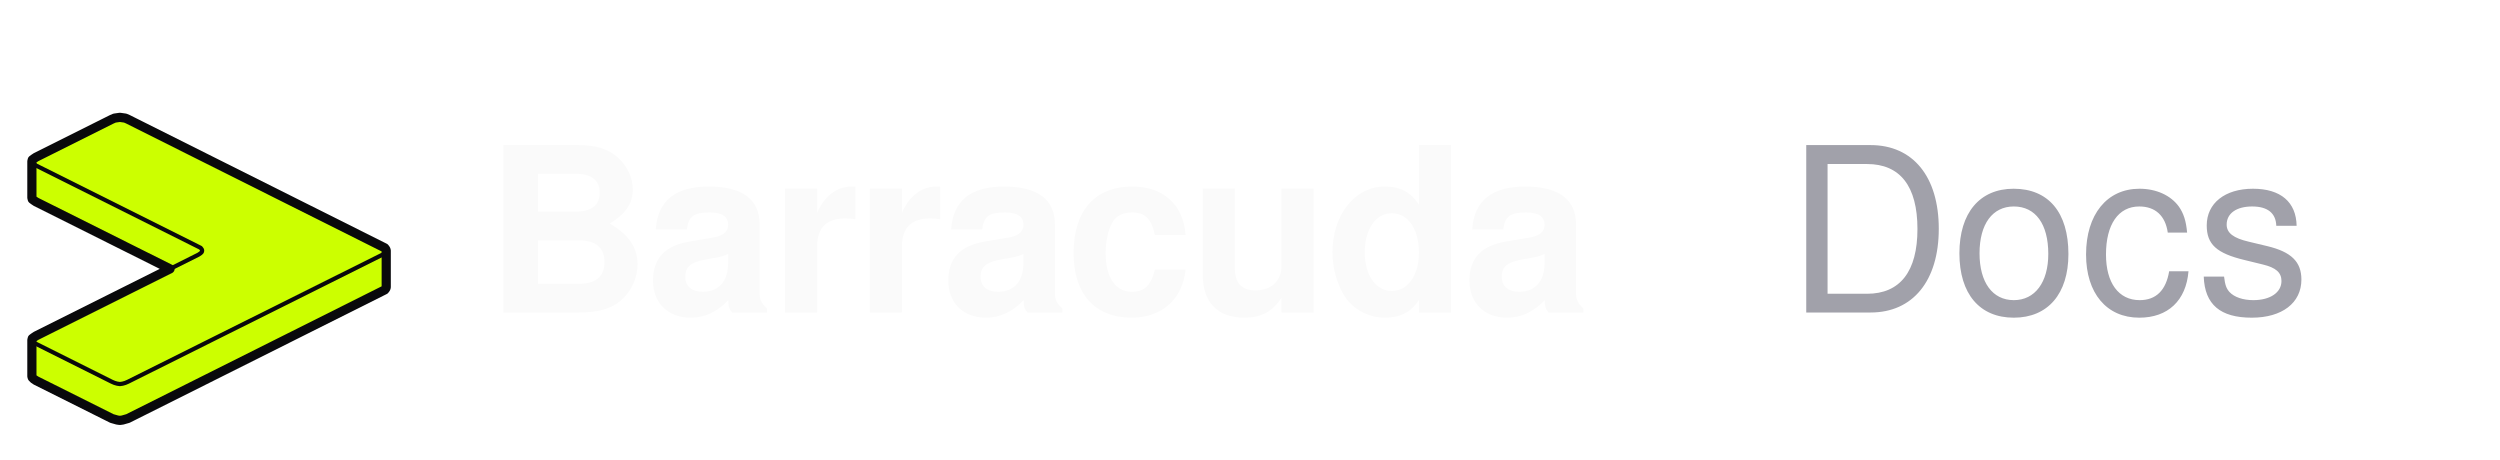
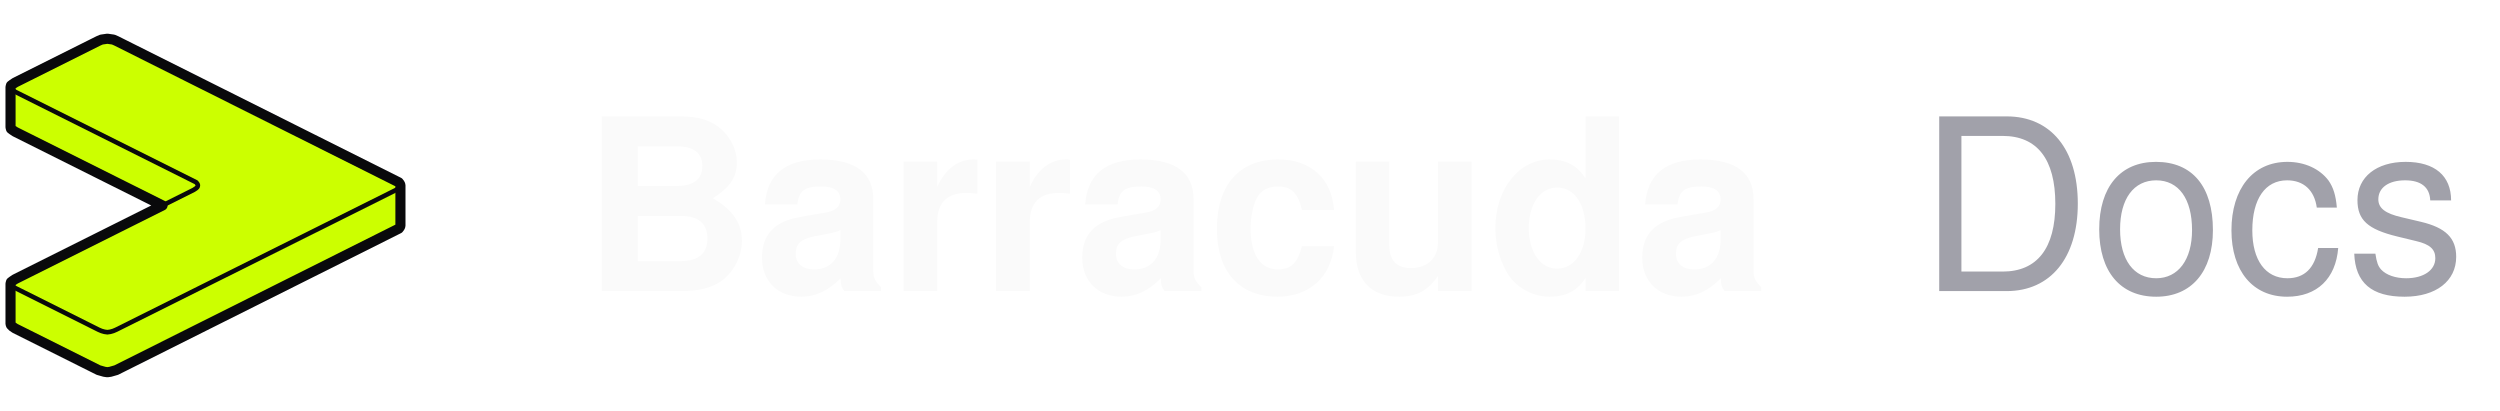
- <svg xmlns="http://www.w3.org/2000/svg" width="196" height="36" viewBox="0 0 196 36" fill="none">
-   <g transform="translate(2.5 9.2) scale(0.3)" stroke="#09090B" stroke-linejoin="round" stroke-linecap="round" fill="none">
+ <svg xmlns="http://www.w3.org/2000/svg" width="146" height="24" viewBox="0 0 146 24" fill="none">
+   <g transform="translate(0.615 2.262) scale(0.2459)" stroke="#09090B" stroke-linejoin="round" stroke-linecap="round" fill="none">
    <path d="M0.5 10.8L0.1 11.1L0 11.5L0 21L0.1 21.4L0.5 21.7L1.1 22.1L36.1 39.6L1.1 57.1L0.5 57.5L0.1 57.8L0 58.2L0 67.7L0.1 68L0.5 68.4L1.1 68.8L20.9 78.7L21.6 78.9L22.3 79.1L23 79.2L23.7 79.1L24.4 78.9L25.1 78.7L91.6 45.4L92.2 45.1L92.5 44.7L92.6 44.4L92.6 34.8L92.5 34.5L92.2 34.1L91.6 33.8L25.1 0.5L24.4 0.2L23.7 0.1L23 0L22.3 0.1L21.6 0.2L20.9 0.5L1.1 10.4Z" fill="#CCFF00" stroke-width="2.4" />
    <path d="M20.9 0.5L21.6 0.2L22.3 0.1L23 0L23.7 0.1L24.4 0.2L25.1 0.5L91.6 33.8L92.2 34.1L92.5 34.5L92.6 34.8L92.5 35.2L92.2 35.5L91.6 35.9L25.1 69.1L24.4 69.4L23.7 69.6L23 69.7L22.3 69.6L21.6 69.4L20.9 69.1L1.1 59.2L0.5 58.9L0.1 58.5L0 58.2L0.1 57.8L0.5 57.5L1.1 57.1L43.5 35.9L44.1 35.5L44.4 35.2L44.5 34.8L44.4 34.5L44.1 34.1L43.5 33.8L1.1 12.6L0.5 12.2L0.1 11.8L0 11.5L0.1 11.1L0.5 10.8L1.1 10.4Z" stroke-width="1.1" />
  </g>
-   <text x="38" y="24.5" fill="#FAFAFA" font-family="-apple-system, Segoe UI, Helvetica, Arial, sans-serif" font-size="18" font-weight="600" letter-spacing="-0.3">Barracuda</text>
-   <text x="140" y="24.5" fill="#A1A1AA" font-family="-apple-system, Segoe UI, Helvetica, Arial, sans-serif" font-size="18" font-weight="500">Docs</text>
+   <text x="34" y="17" fill="#FAFAFA" font-family="-apple-system, BlinkMacSystemFont, Segoe UI, Helvetica, Arial, sans-serif" font-size="14" font-weight="600">Barracuda</text>
+   <text x="112" y="17" fill="#A1A1AA" font-family="-apple-system, BlinkMacSystemFont, Segoe UI, Helvetica, Arial, sans-serif" font-size="14" font-weight="500">Docs</text>
</svg>
